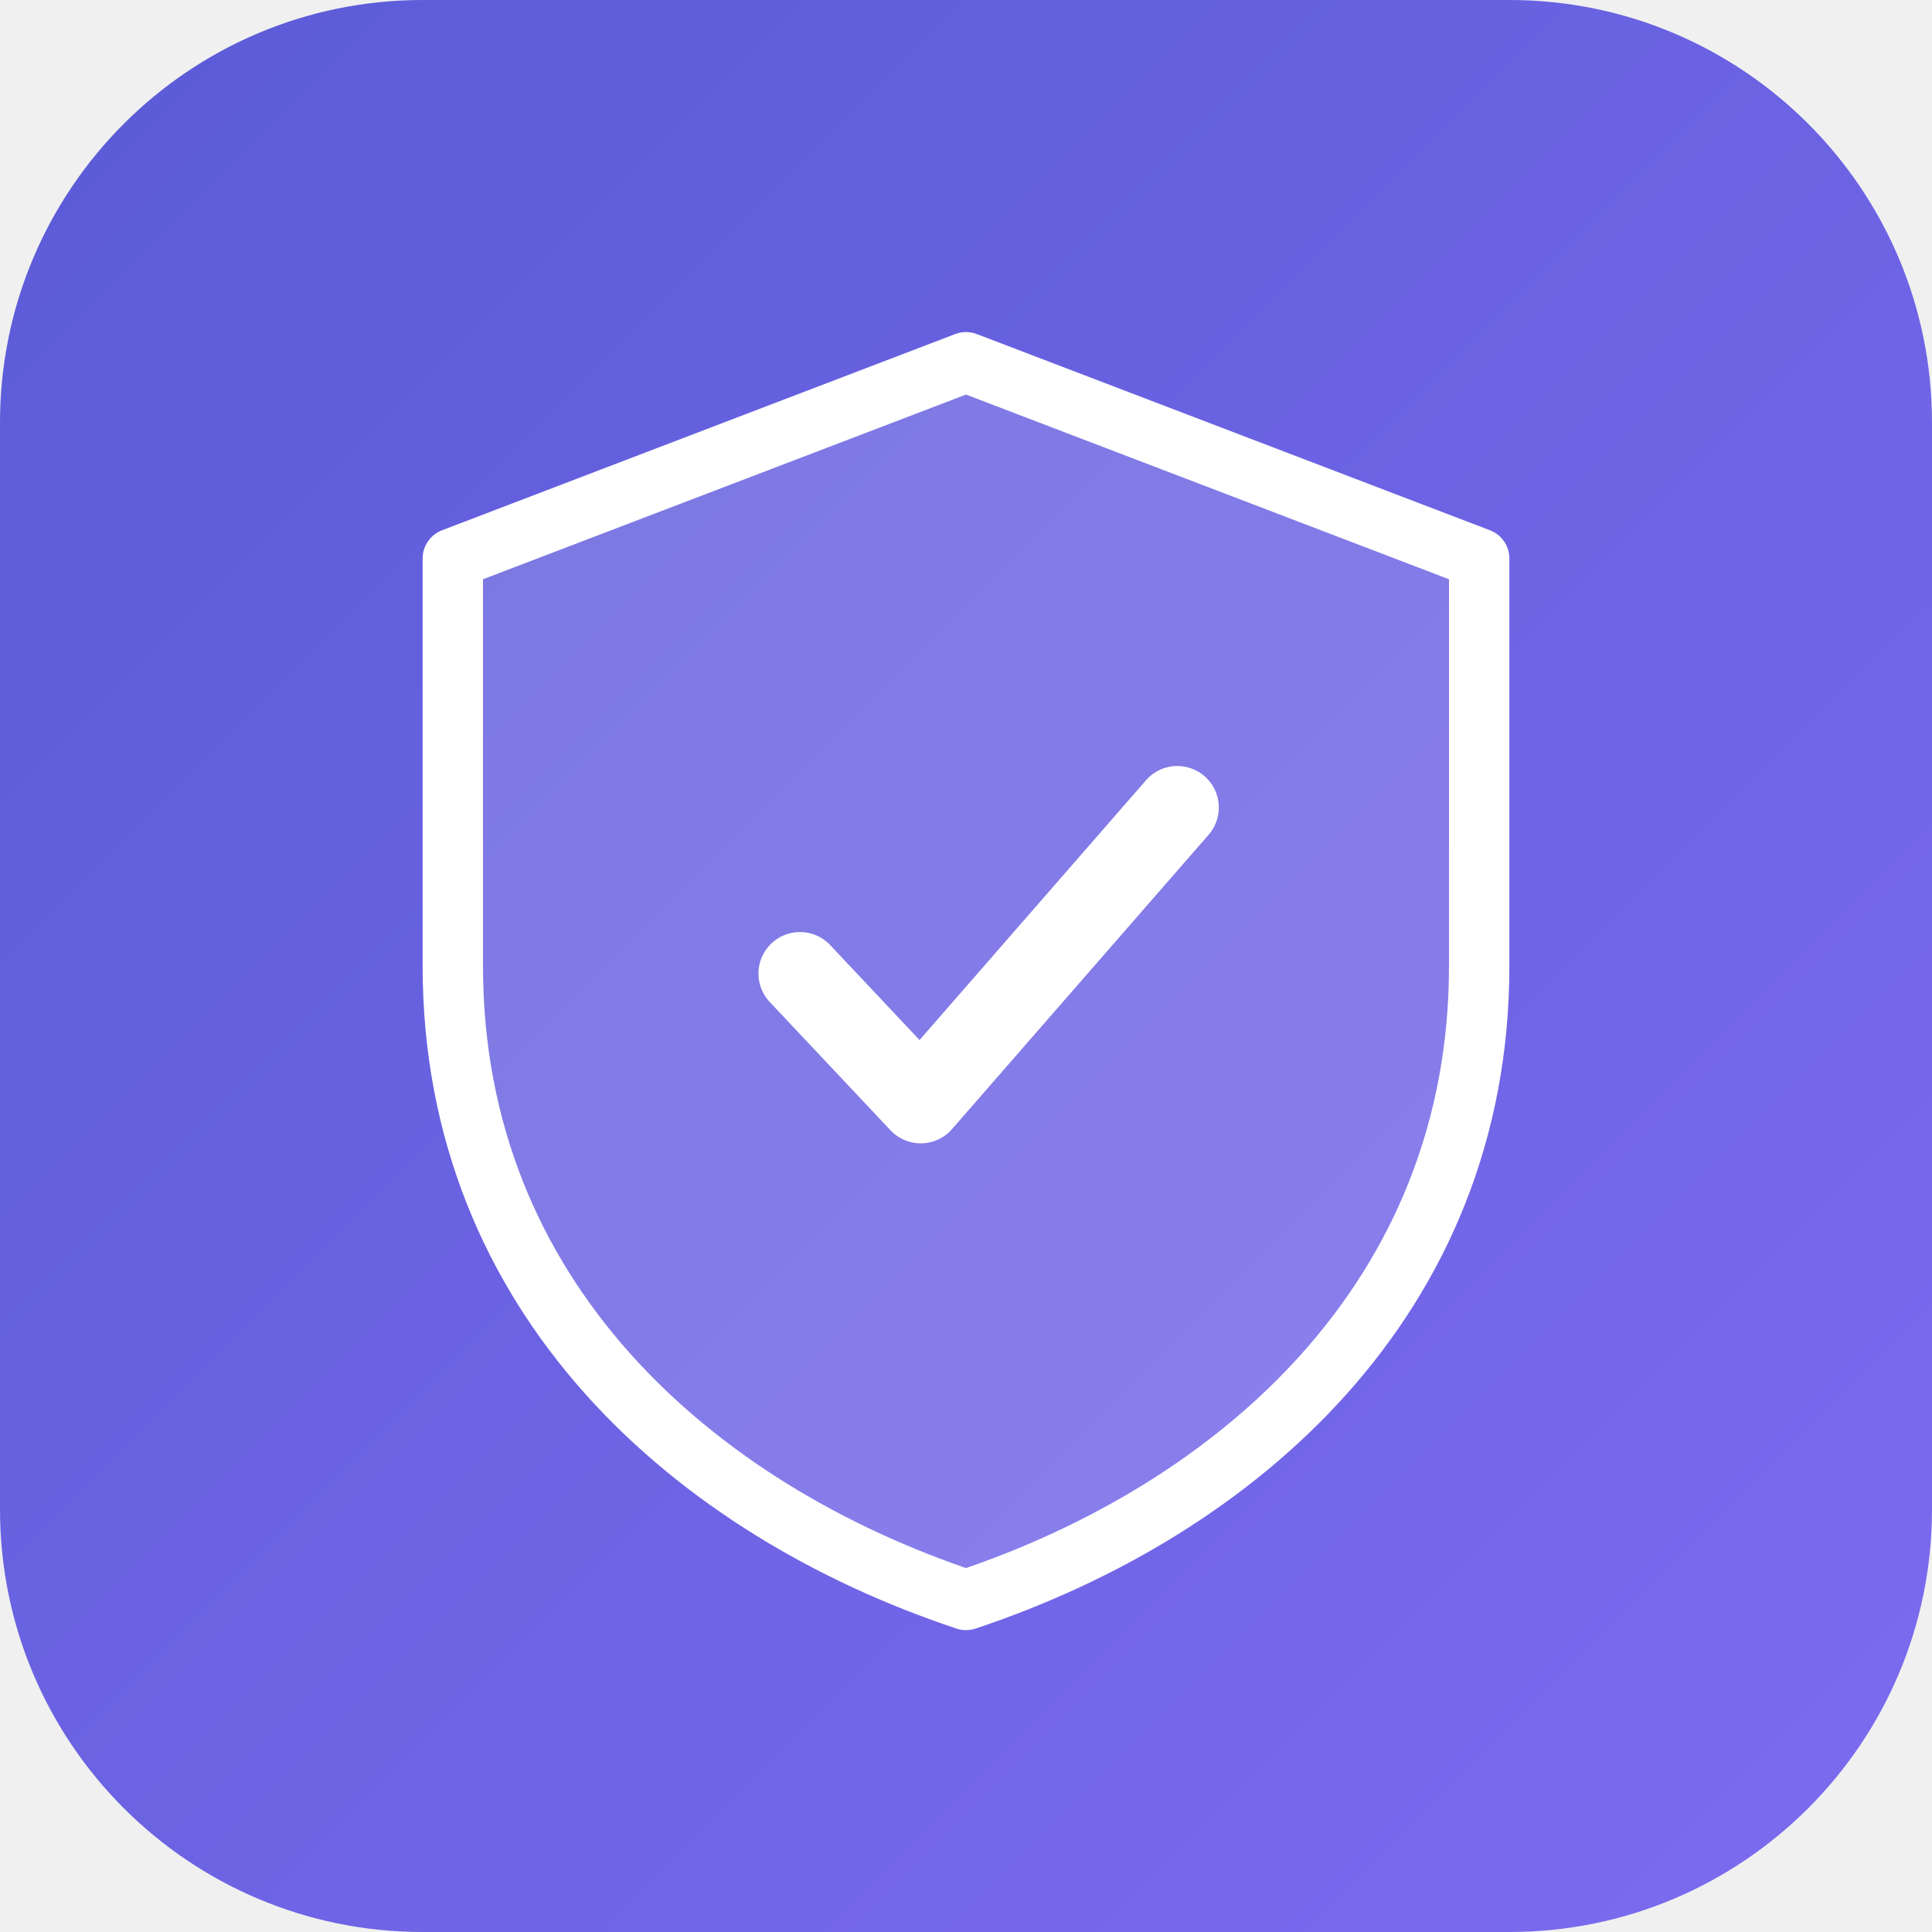
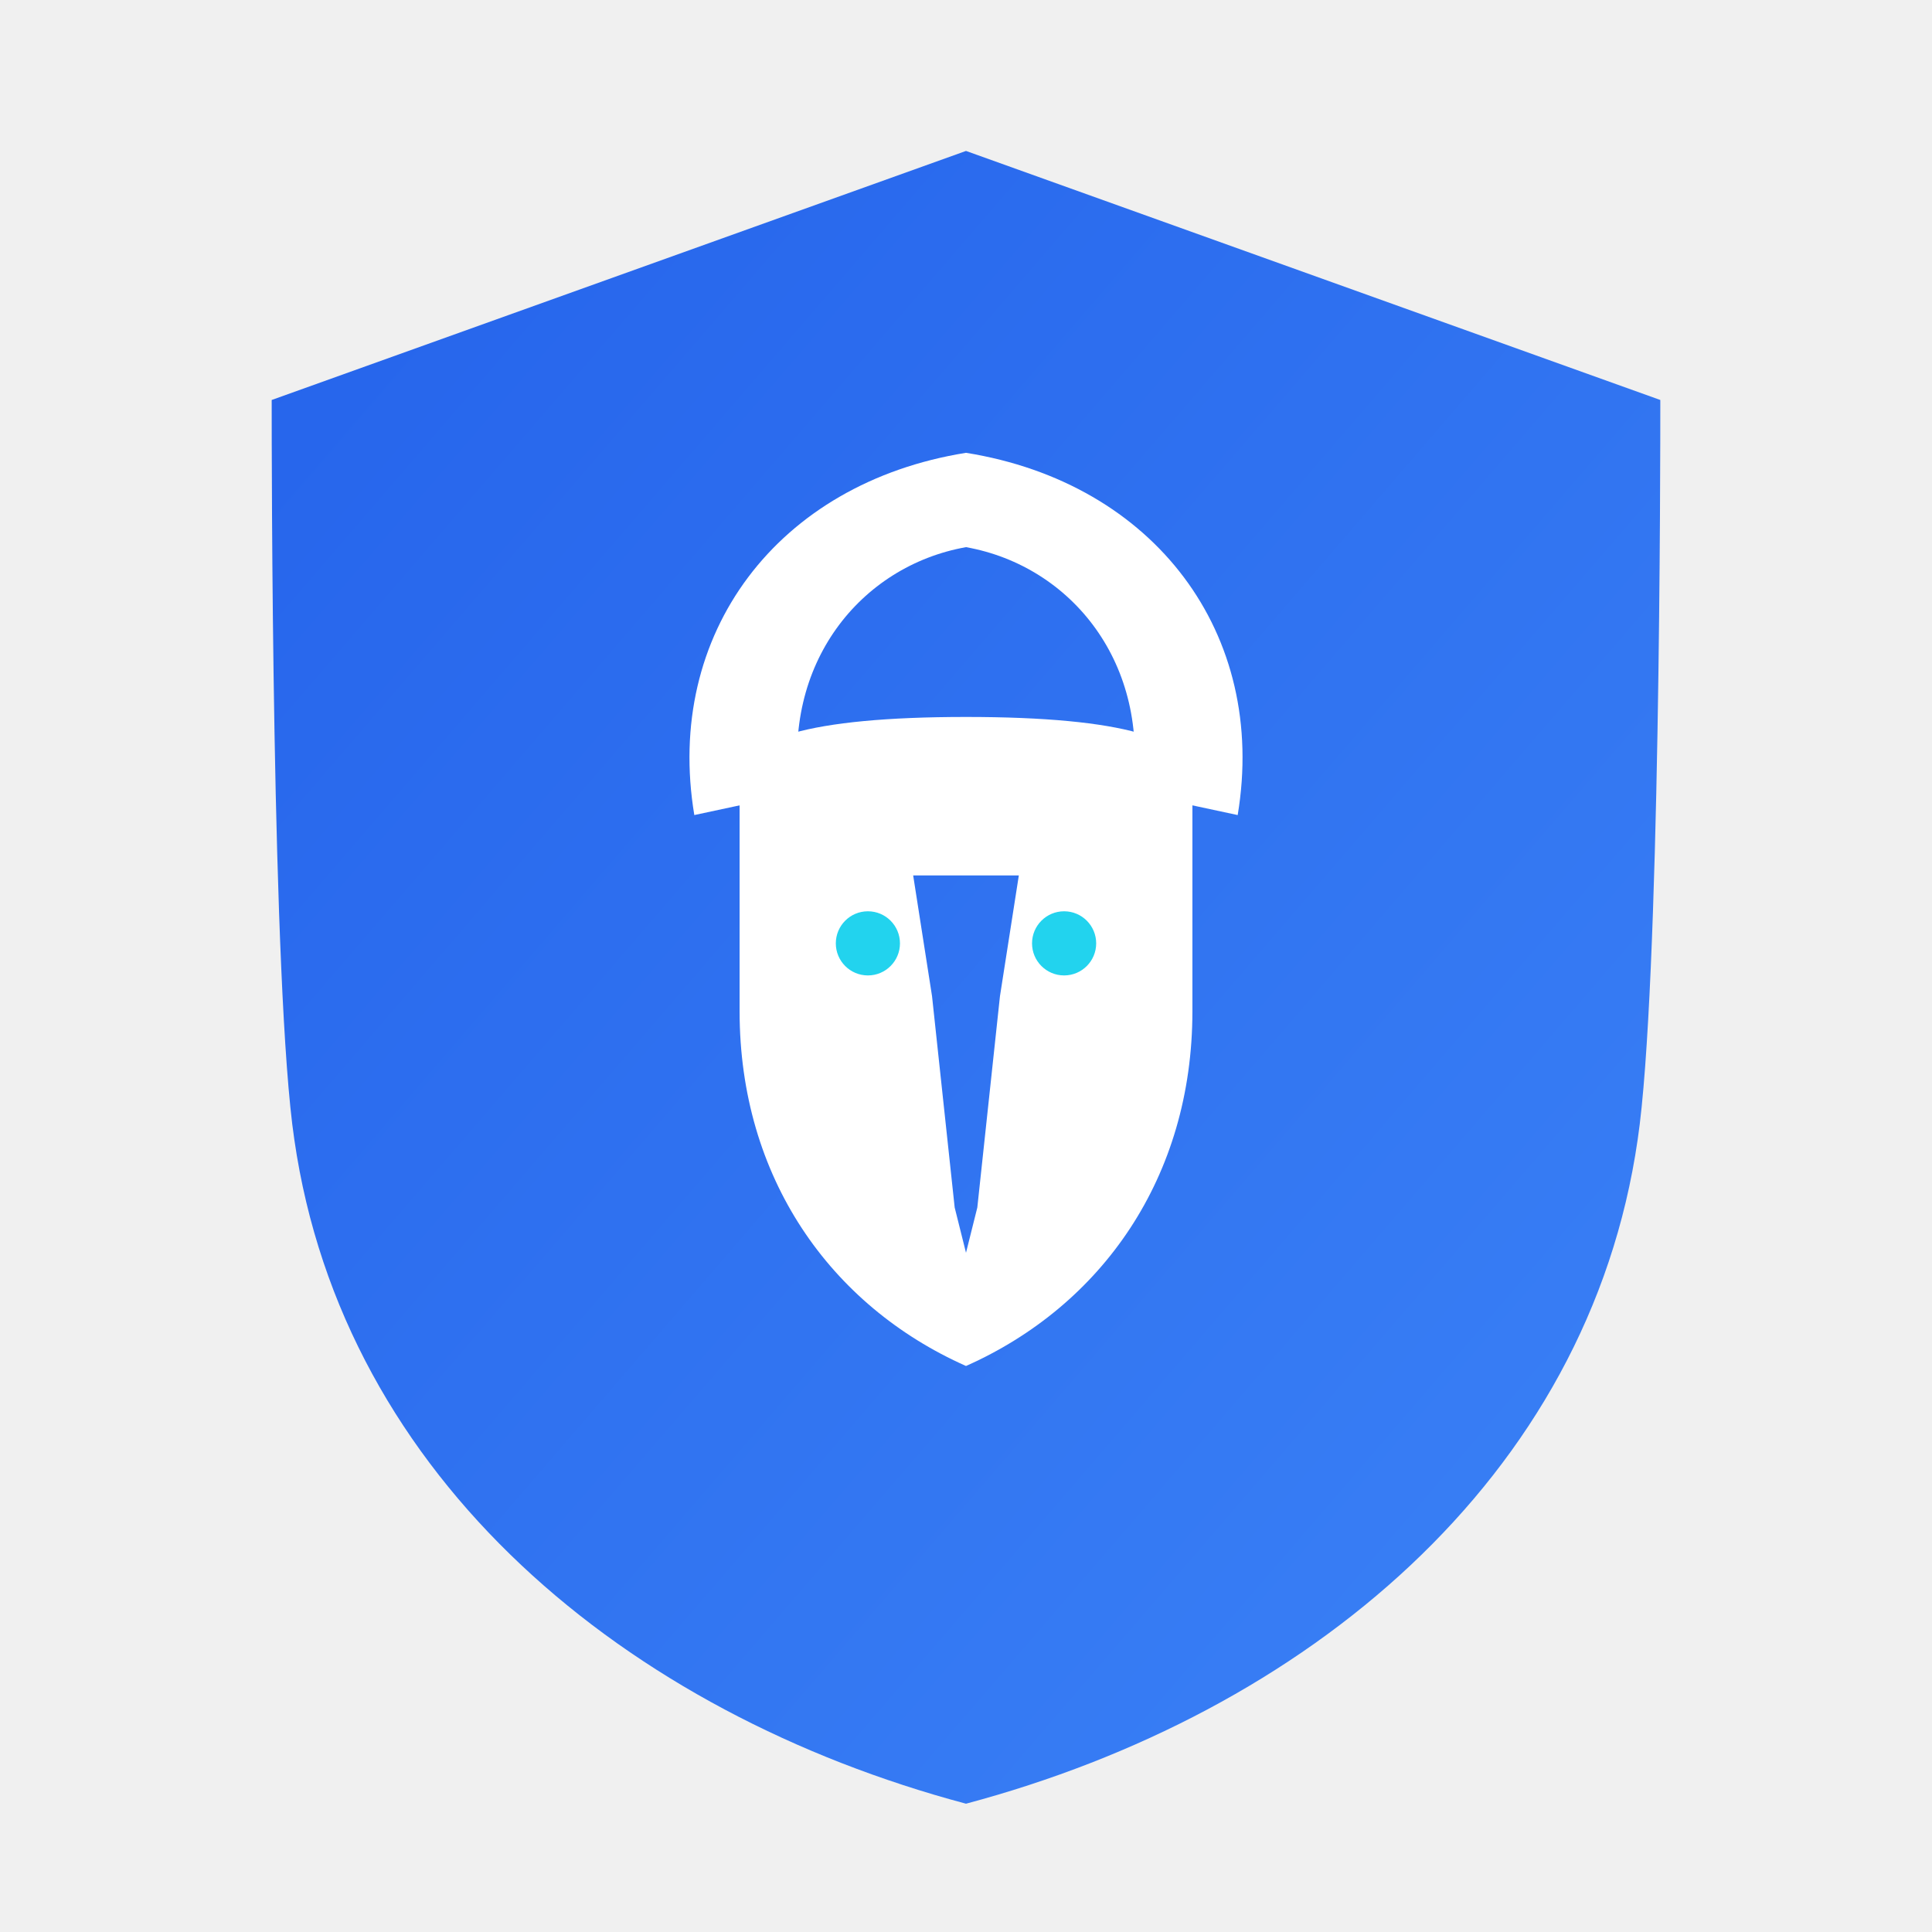
- <svg xmlns="http://www.w3.org/2000/svg" viewBox="0 0 512 512" width="512" height="512">
+ <svg xmlns="http://www.w3.org/2000/svg" viewBox="0 0 512 512" width="512" height="512" role="img" aria-label="AgentGuard">
  <defs>
-     <linearGradient id="g" x1="0" y1="0" x2="1" y2="1">
-       <stop offset="0" stop-color="#5B5BD6" />
-       <stop offset="1" stop-color="#7C6BF0" />
+     <linearGradient id="agShield" x1="0" y1="0" x2="1" y2="1">
+       <stop offset="0" stop-color="#2563EB" />
+       <stop offset="1" stop-color="#3B82F6" />
    </linearGradient>
  </defs>
-   <rect width="512" height="512" rx="112" fill="url(#g)" />
-   <path d="M256 96 L392 148 V256 C392 344 328 400 256 424 C184 400 120 344 120 256 V148 Z" fill="#fff" fill-opacity="0.16" stroke="#fff" stroke-width="16" stroke-linejoin="round" />
-   <path d="M212 258 L244 292 L312 214" fill="none" stroke="#fff" stroke-width="22" stroke-linecap="round" stroke-linejoin="round" />
+   <path d="M256 40 L440 106 C440 120 440 262 434 302 C421 392 346 454 256 478            C166 454 91 392 78 302 C72 262 72 120 72 106 Z" fill="url(#agShield)" />
+   <g fill="#fff">
+     <path d="M256 120 C206 128 176 168 184 216 L212 210 C207 176 228 150 256 145              C284 150 305 176 300 210 L328 216 C336 168 306 128 256 120 Z" />
+     <path fill-rule="evenodd" d="       M196 206 C196 196 214 190 256 190 C298 190 316 196 316 206       L316 268 C316 312 292 346 256 362 C220 346 196 312 196 268 Z       M242 232 L270 232 L265 264 L259 320 L256 332 L253 320 L247 264 Z" />
+   </g>
+   <circle cx="230" cy="250" r="8.5" fill="#22D3EE" />
+   <circle cx="282" cy="250" r="8.5" fill="#22D3EE" />
</svg>
